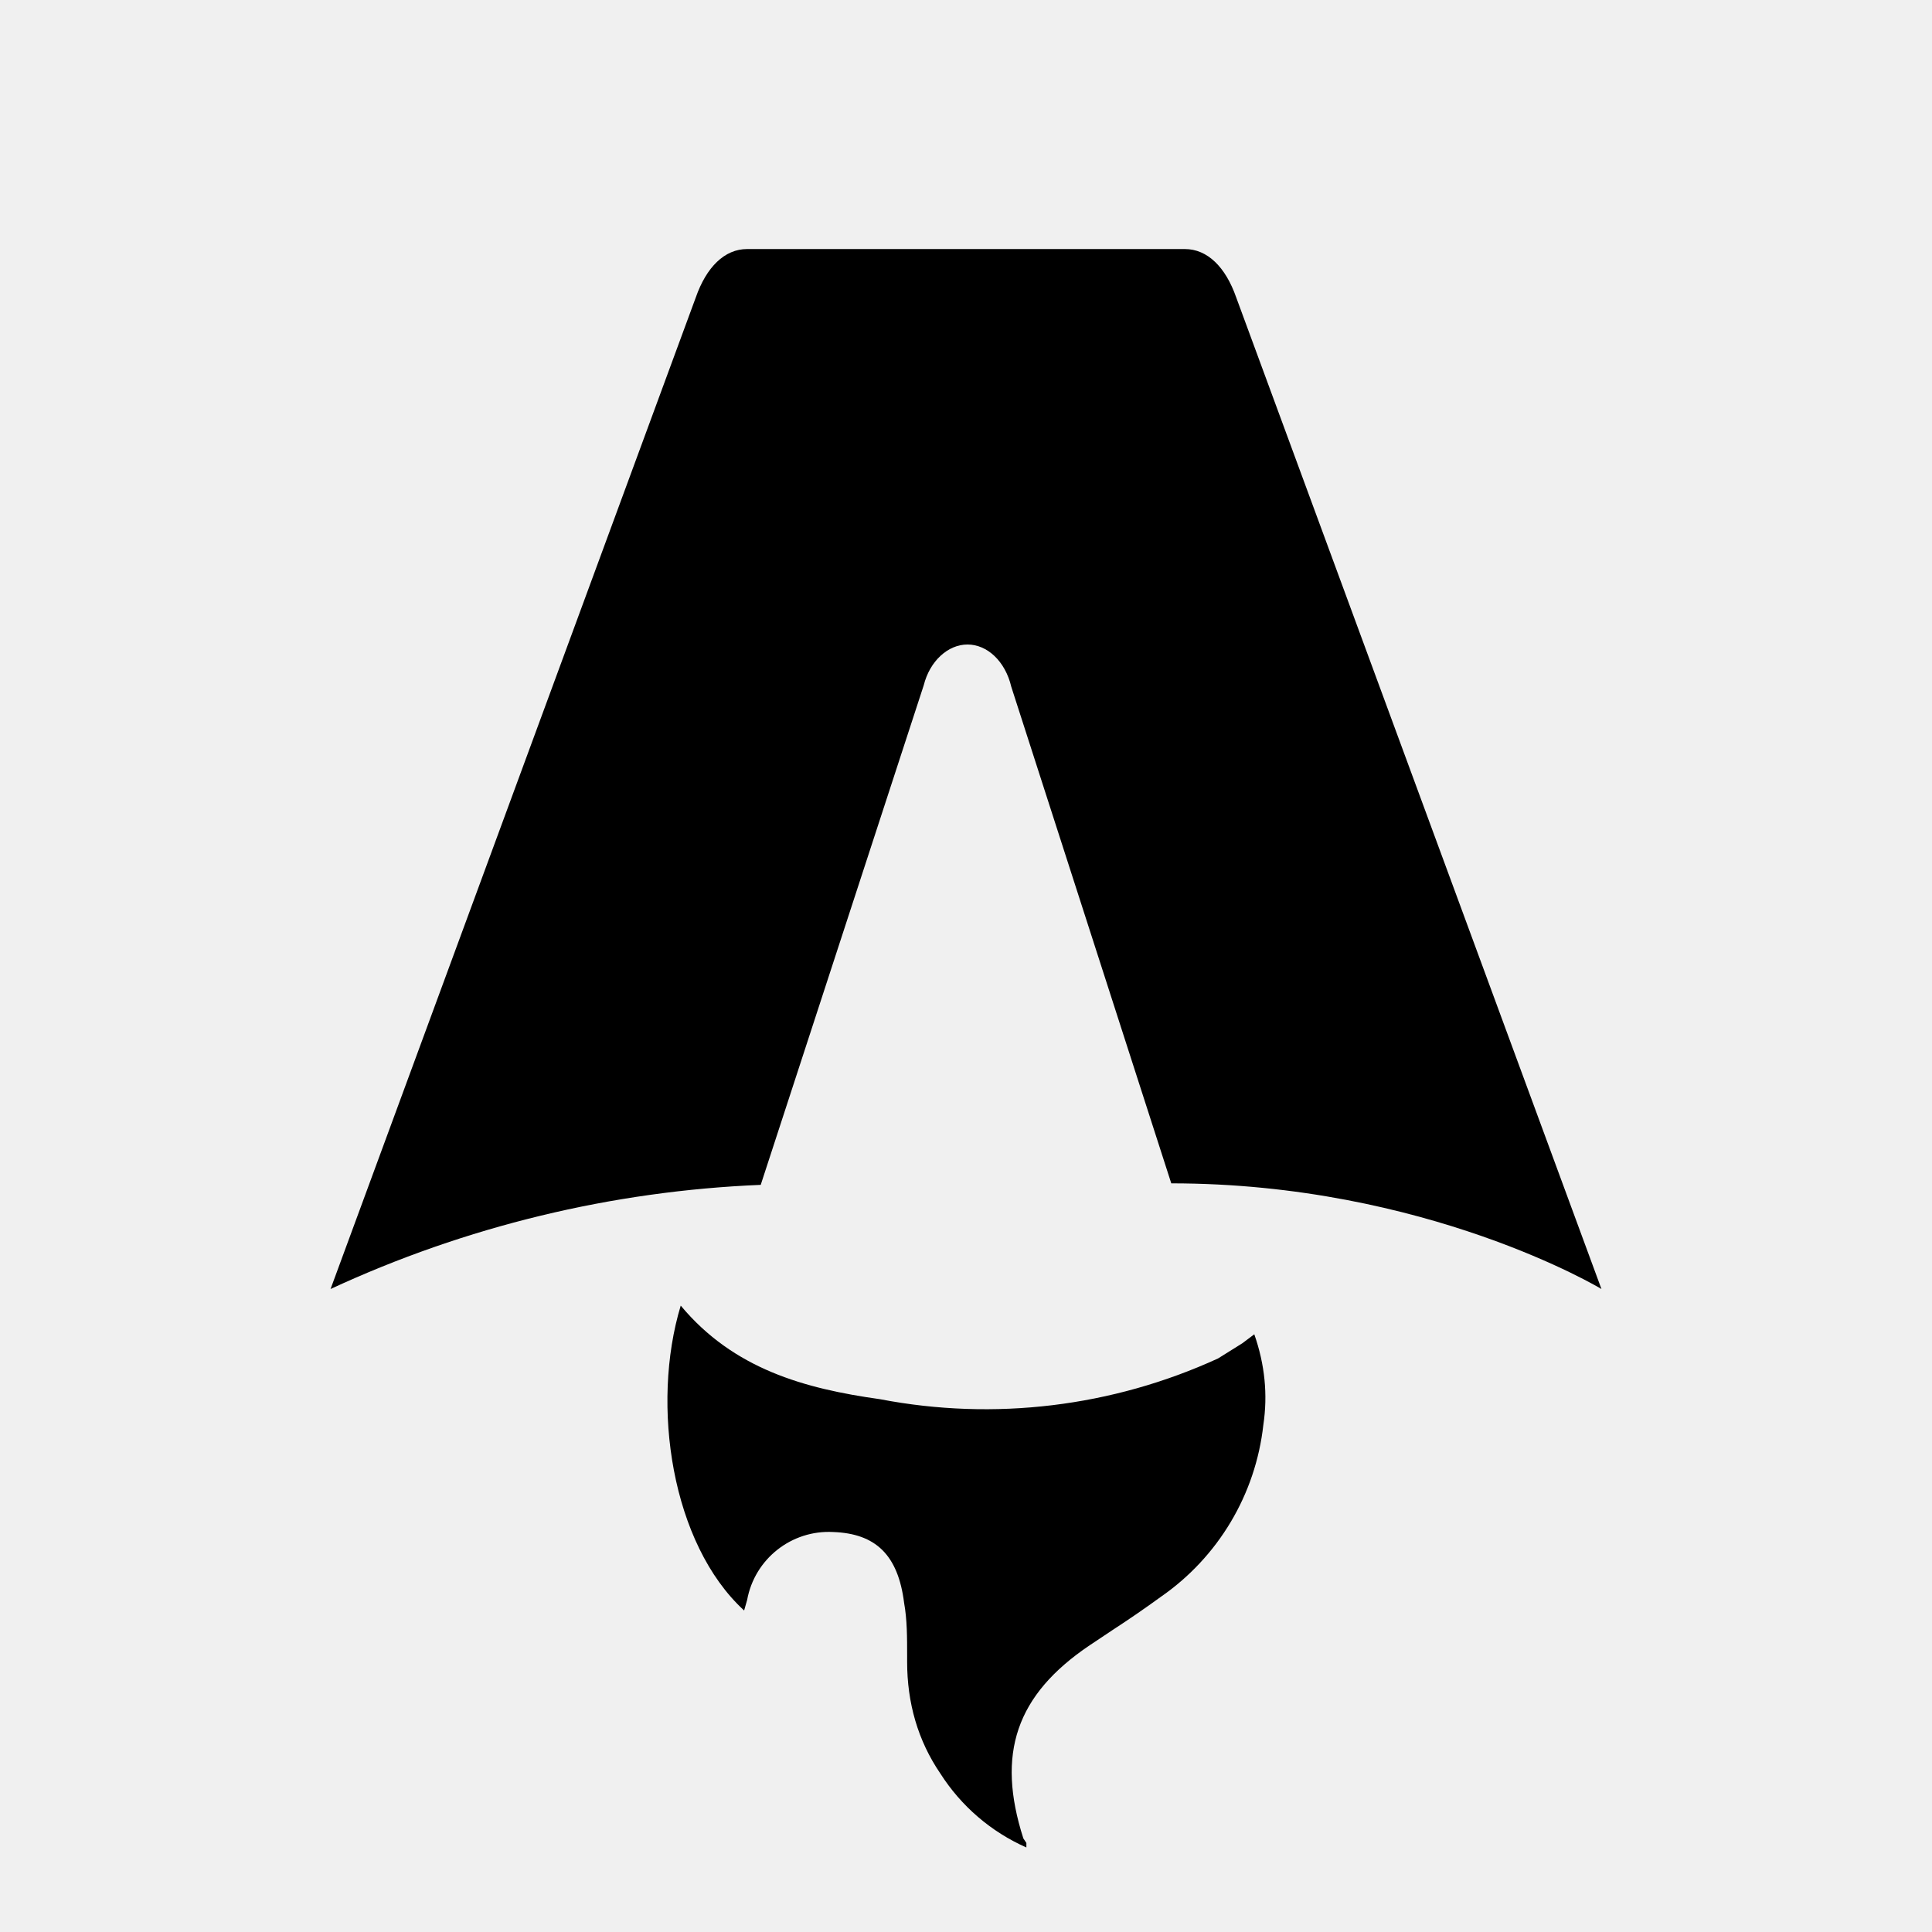
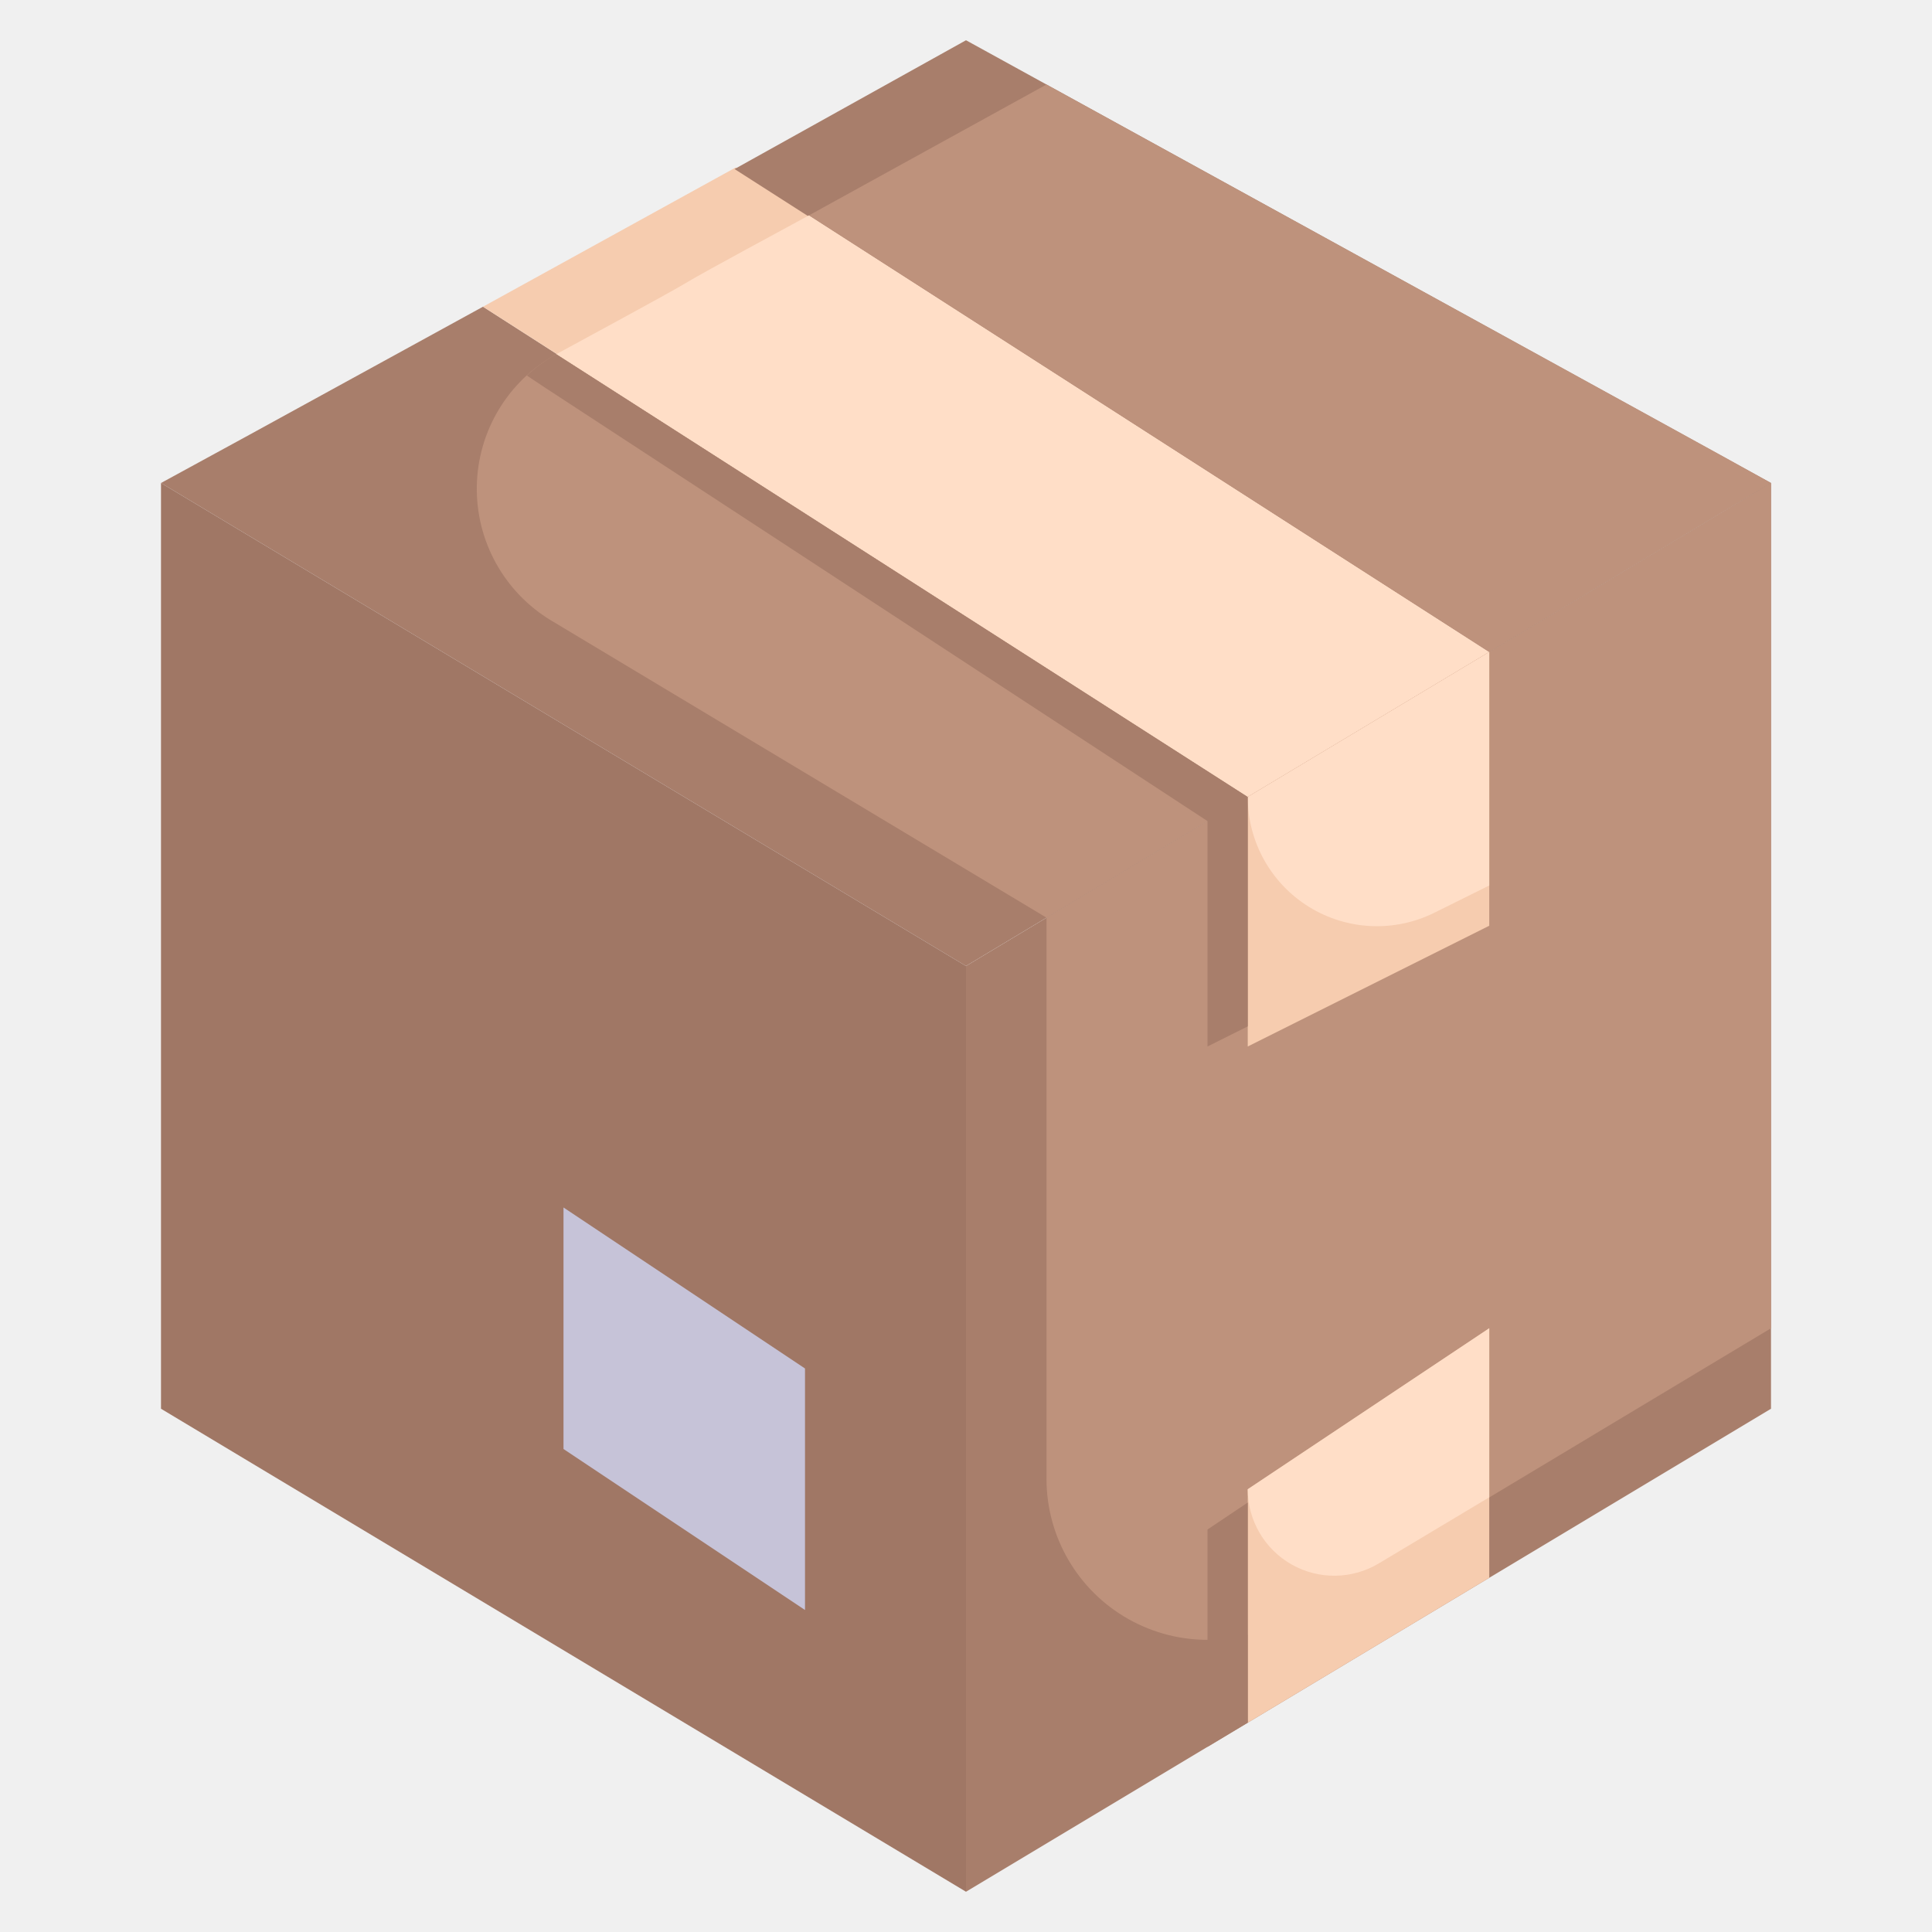
- <svg xmlns="http://www.w3.org/2000/svg" fill="none" viewBox="0 0 128 128">
-   <path d="M50.4 78.5a75.1 75.1 0 0 0-28.5 6.9l24.2-65.7c.7-2 1.9-3.2 3.4-3.2h29c1.5 0 2.7 1.2 3.4 3.2l24.2 65.7s-11.6-7-28.5-7L67 45.5c-.4-1.7-1.6-2.8-2.9-2.8-1.3 0-2.5 1.1-2.9 2.7L50.4 78.5Zm-1.1 28.2Zm-4.2-20.2c-2 6.6-.6 15.8 4.2 20.2a17.5 17.5 0 0 1 .2-.7 5.5 5.5 0 0 1 5.7-4.5c2.8.1 4.3 1.5 4.7 4.7.2 1.1.2 2.3.2 3.5v.4c0 2.7.7 5.2 2.2 7.4a13 13 0 0 0 5.7 4.9v-.3l-.2-.3c-1.8-5.6-.5-9.5 4.4-12.8l1.5-1a73 73 0 0 0 3.2-2.2 16 16 0 0 0 6.8-11.4c.3-2 .1-4-.6-6l-.8.6-1.6 1a37 37 0 0 1-22.4 2.7c-5-.7-9.7-2-13.2-6.2Z" />
-   <style>
-         path { fill: #000; }
-         @media (prefers-color-scheme: dark) {
-             path { fill: #FFF; }
-         }
-     </style>
+ <svg xmlns="http://www.w3.org/2000/svg" id="Box_Package" data-name="Box Package" viewBox="0 0 48 48">
+   <defs>
+     <style>.cls-1{fill:#a87e6b;}.cls-2{fill:#f6ccaf;}.cls-3{fill:#be927c;}.cls-4{fill:#ffdec7;}.cls-5{fill:#a07765;}.cls-6{fill:#c6c3d8;}</style>
+   </defs>
+   <path class="cls-1" d="M31,19.8,24,24,4,12c2.78-1.52.42-.22,8-4.38Z" />
+   <path class="cls-2" d="M37,16.2l-6,3.6L12,7.62l6.28-3.46Z" />
+   <path class="cls-1" d="M44,12c-4.22,2.54,5.31-3.21-7,4.2l-18.75-12L24,1Z" />
+   <path class="cls-3" d="M31,19.8l-5,3L13.7,15.42a3.82,3.82,0,0,1,.12-6.62Z" />
+   <path class="cls-4" d="M37,16.2l-6,3.6L13.82,8.8c5.53-3,1-.59,6.28-3.45Z" />
+   <path class="cls-3" d="M44,12l-7,4.2L20.1,5.35,26,2.1C44.7,12.38,41.62,10.68,44,12Z" />
+   <path class="cls-1" d="M44,12V35L24,47V24Z" />
+   <path class="cls-3" d="M44,12V33L32.06,40.17A4,4,0,0,1,26,36.74V22.8Z" />
+   <path class="cls-2" d="M37,16.2V23l-6,3V19.8Z" />
+   <path class="cls-4" d="M37,16.2V22l-1.35.67A3.21,3.21,0,0,1,31,19.8Z" />
+   <polygon class="cls-2" points="37 33 37 39.2 31 42.8 31 37 37 33" />
+   <polygon class="cls-1" points="31 37.33 31 42.8 30 43.4 30 38 31 37.33" />
+   <path class="cls-4" d="M37,33v4.2l-2.74,1.64A2.15,2.15,0,0,1,31,37Z" />
+   <polygon class="cls-5" points="24 24 24 47 4 35 4 12 24 24" />
+   <polygon class="cls-6" points="14 30 14 36 20 40 20 34 14 30" />
+   <path class="cls-1" d="M13.82,8.8a3.5,3.5,0,0,0-.73.53C14,9.94,11.37,8.2,30,20.4V26l1-.5V19.8Z" />
</svg>
